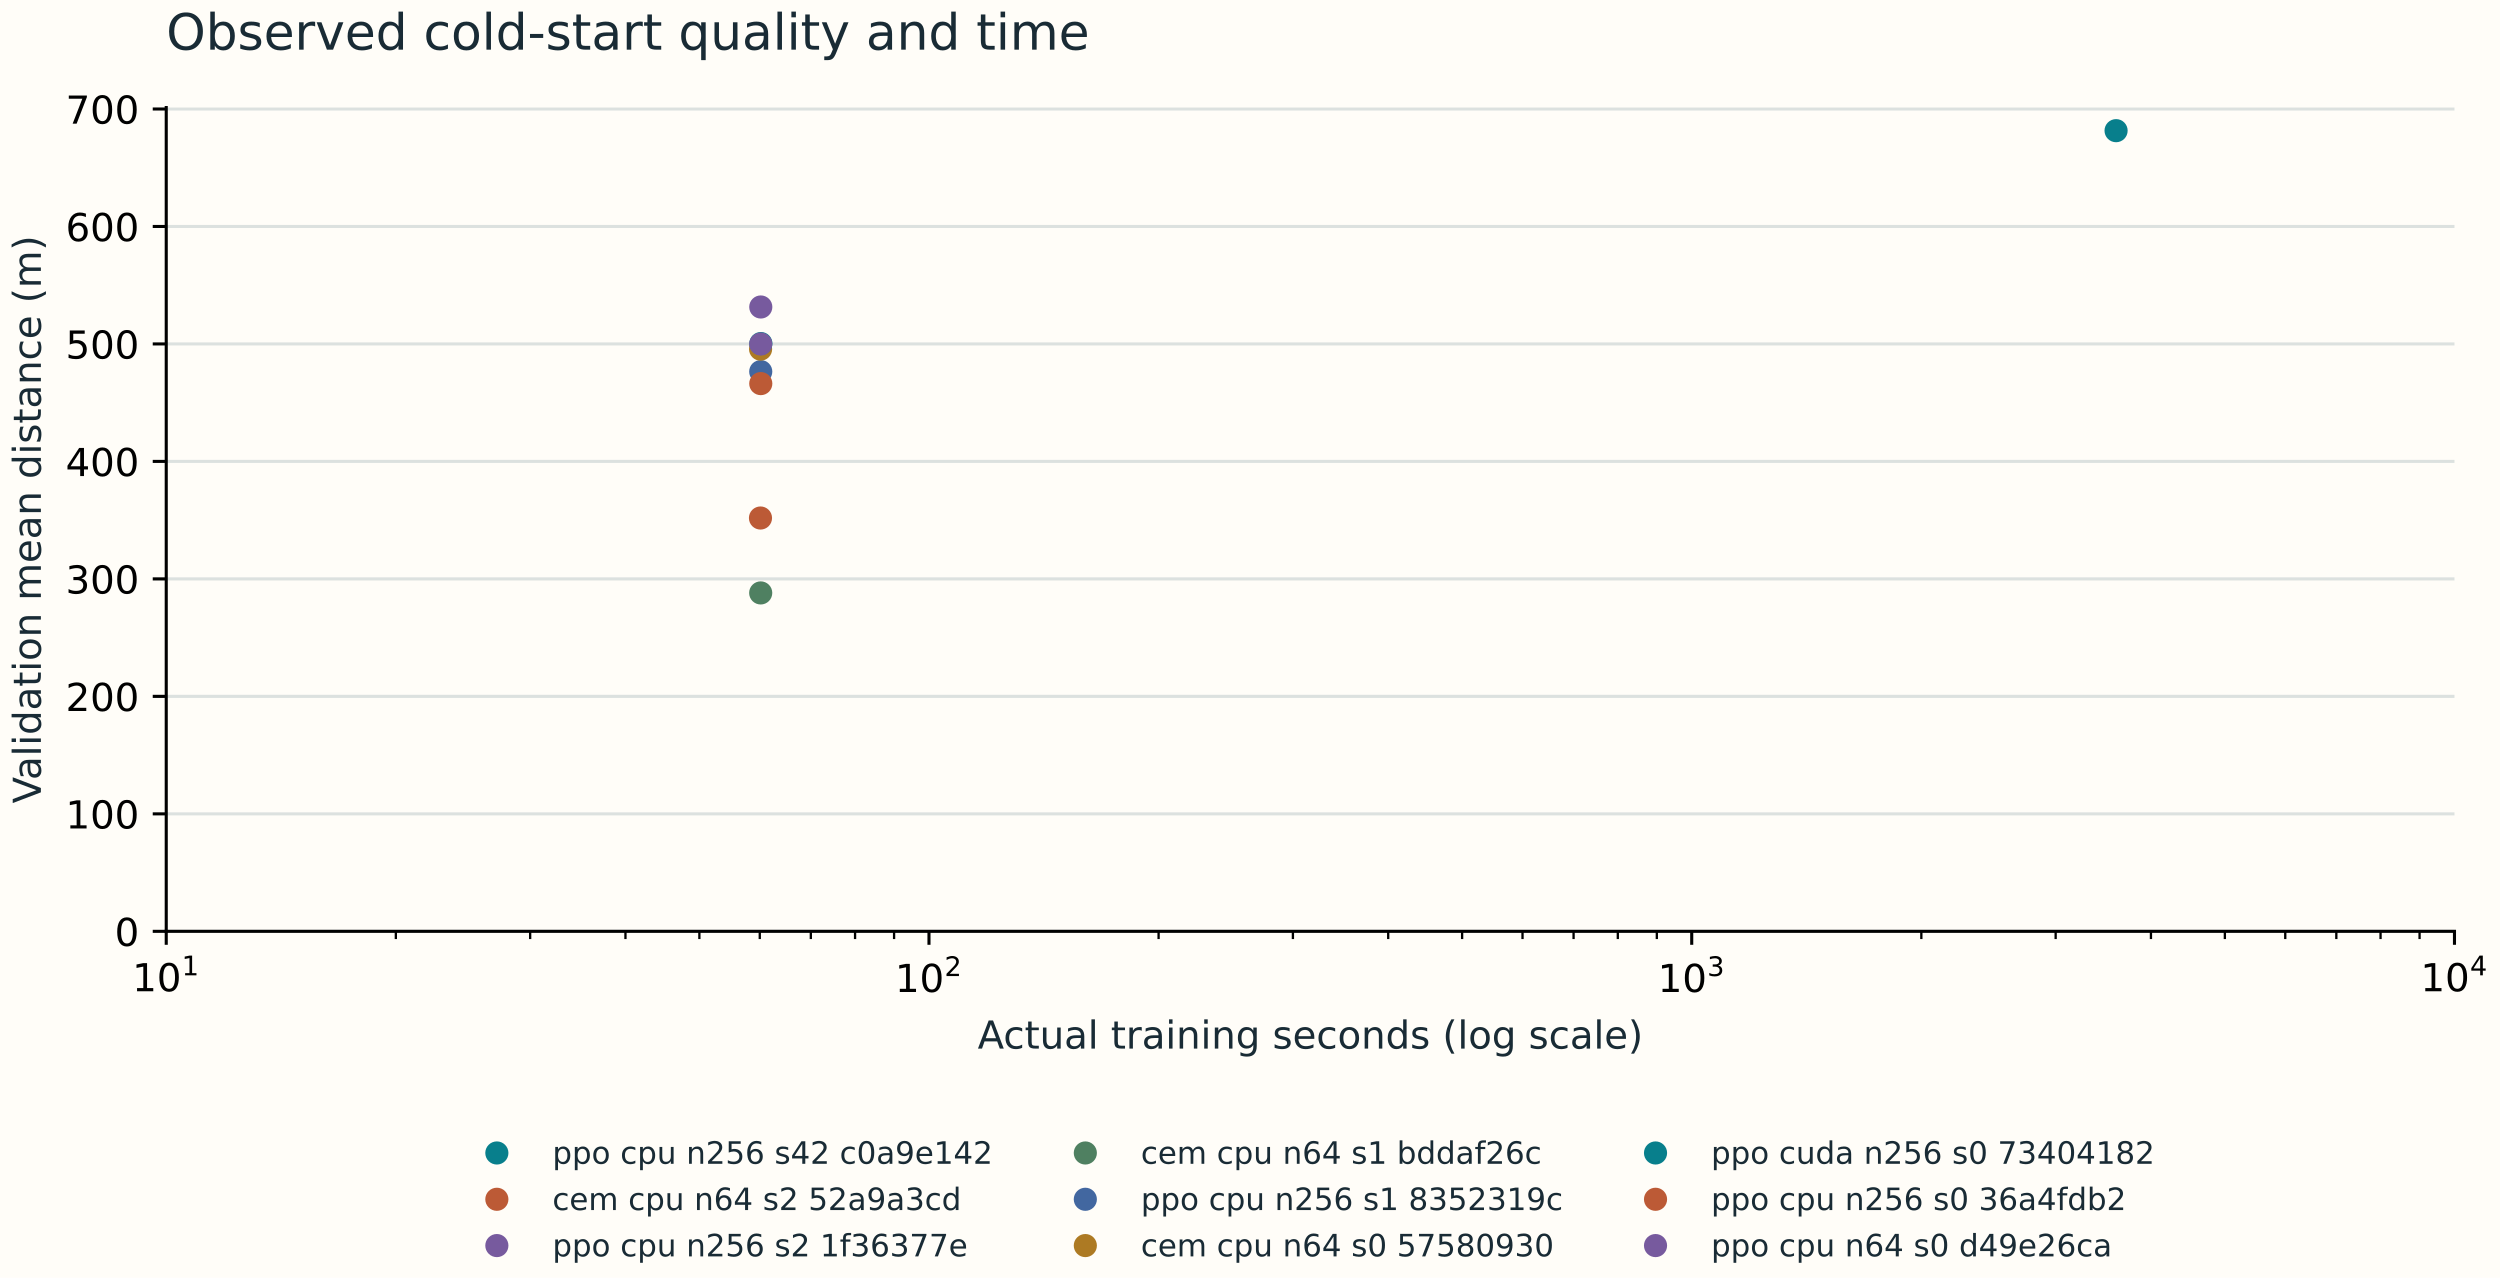
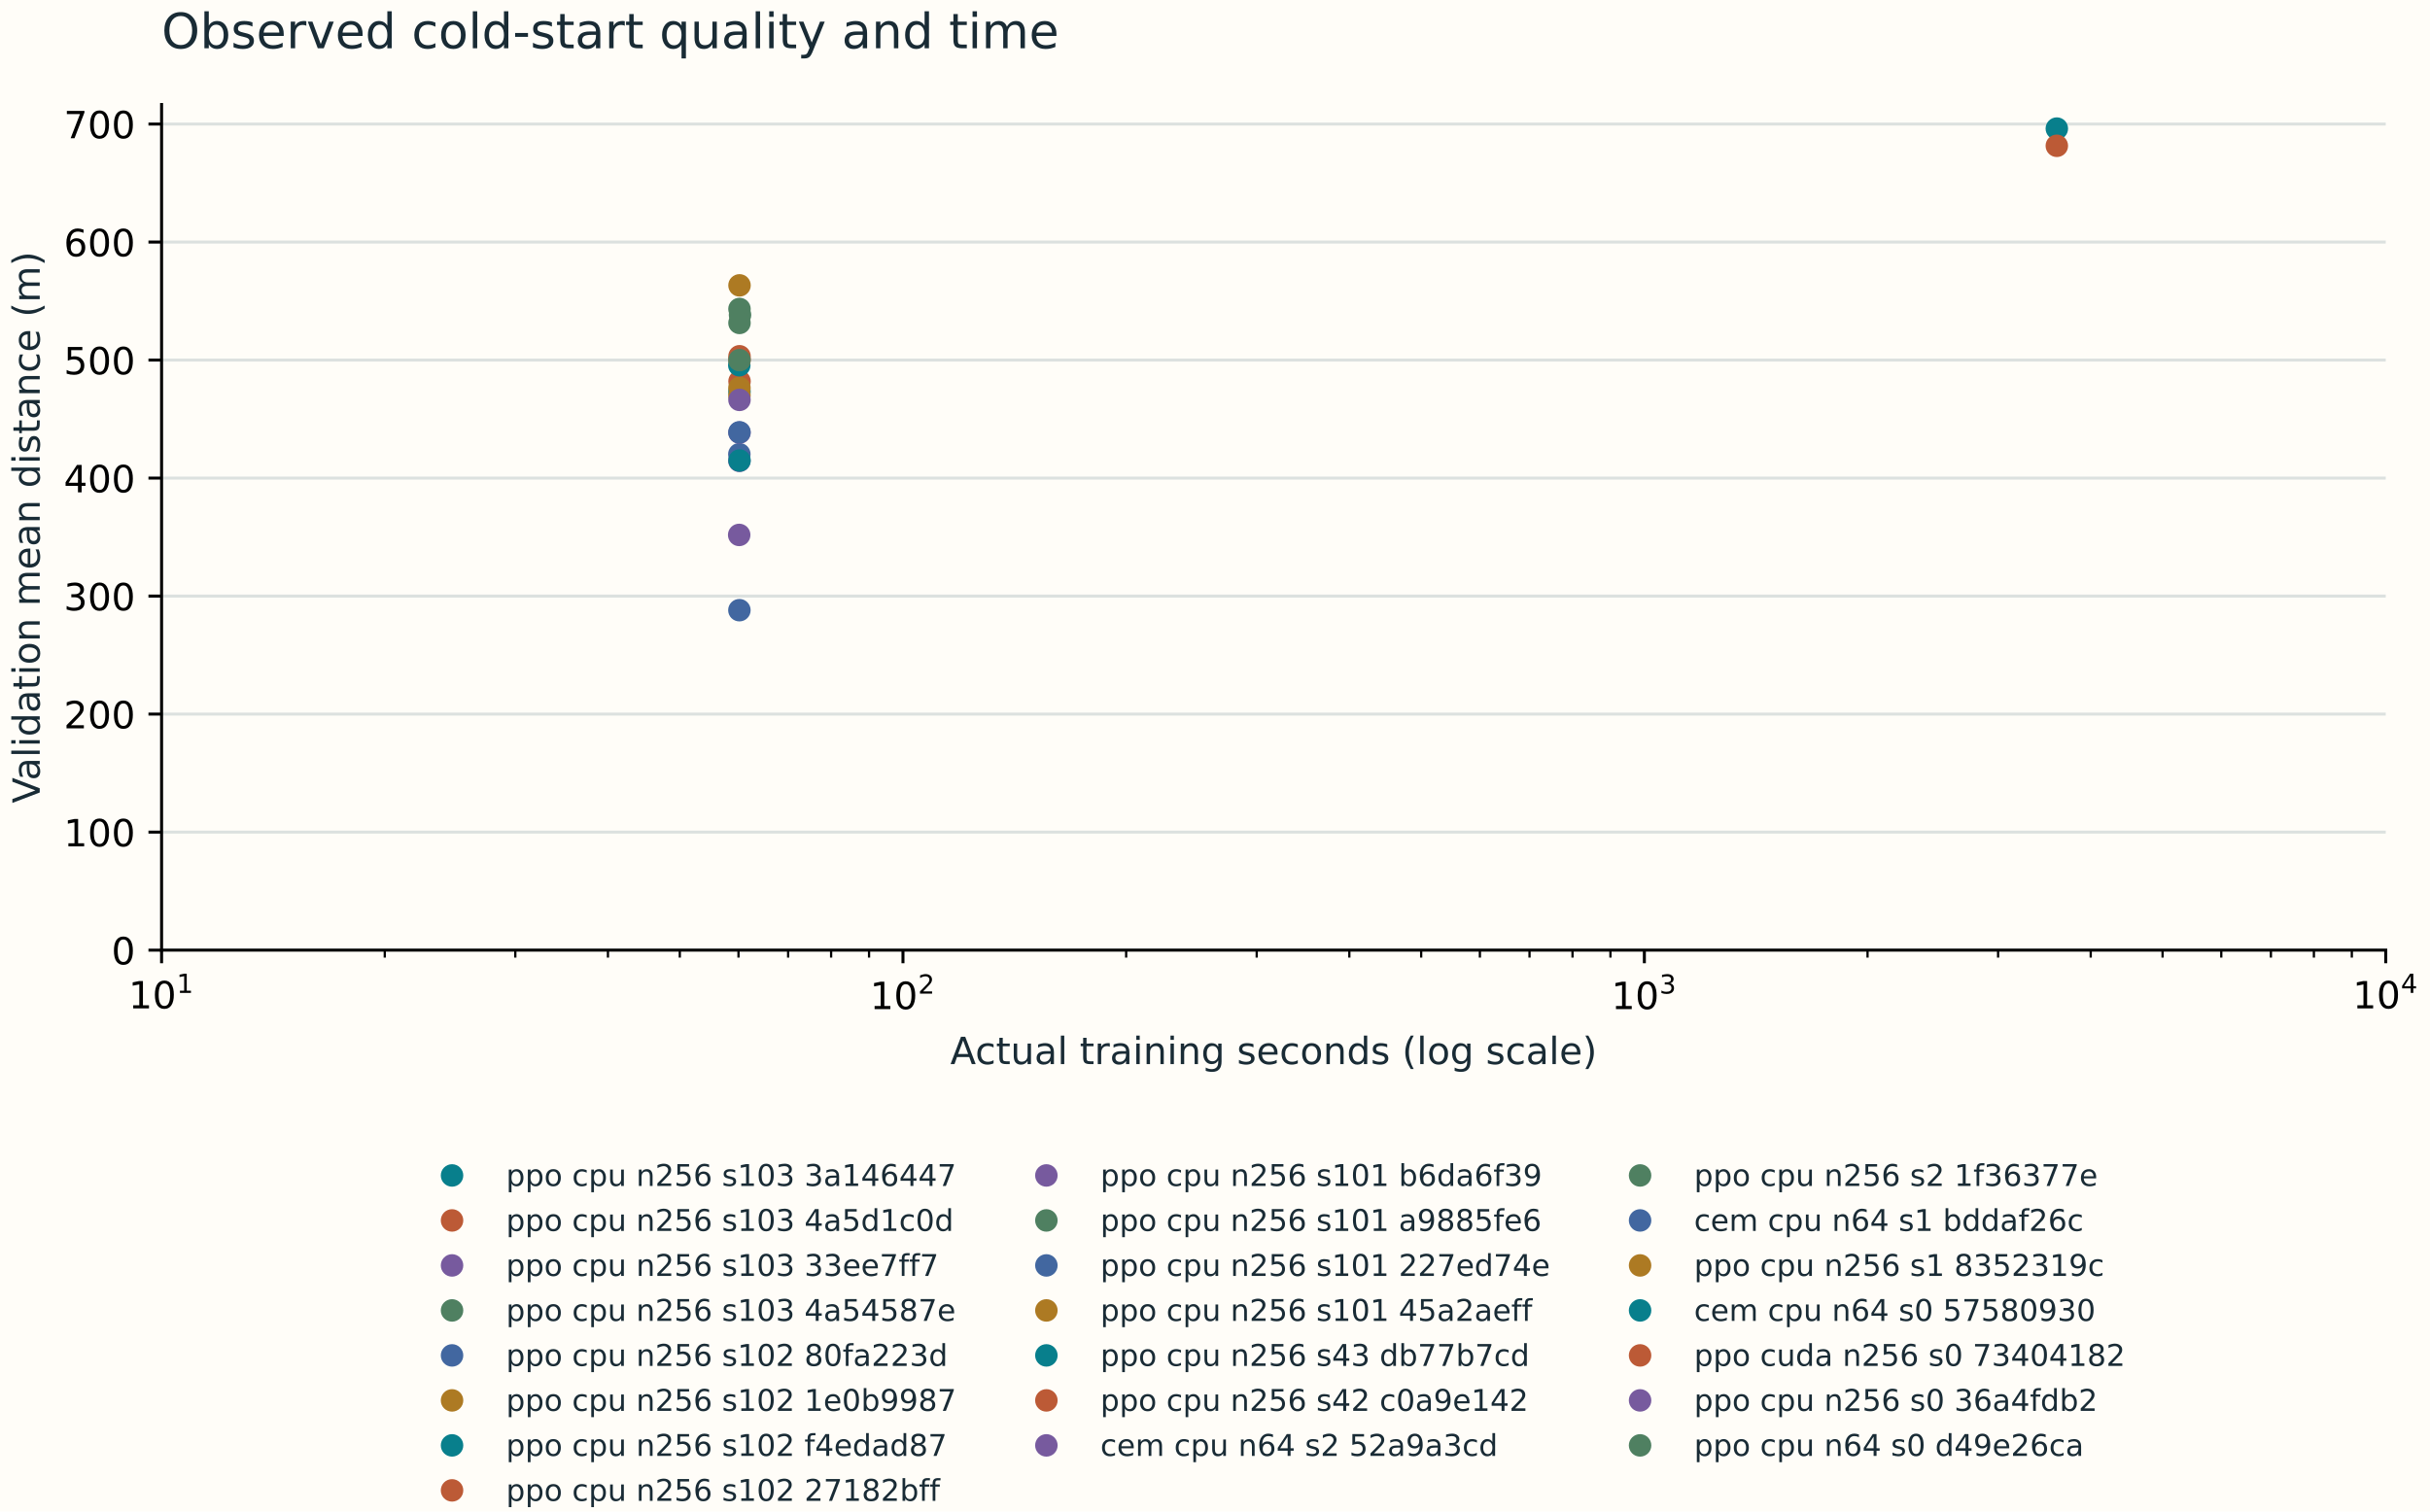
- <svg xmlns="http://www.w3.org/2000/svg" xmlns:xlink="http://www.w3.org/1999/xlink" width="648pt" height="331.2pt" viewBox="0 0 648 331.2" version="1.1">
+ <svg xmlns="http://www.w3.org/2000/svg" xmlns:xlink="http://www.w3.org/1999/xlink" width="648pt" height="403.2pt" viewBox="0 0 648 403.2" version="1.1">
  <defs>
    <style type="text/css">*{stroke-linejoin: round; stroke-linecap: butt}</style>
  </defs>
  <g id="figure_1">
    <g id="patch_1">
-       <path d="M 0 331.2 L 648 331.2 L 648 0 L 0 0 z " style="fill: #fffdf8" />
+       <path d="M 0 403.2 L 648 403.2 L 648 0 L 0 0 z " style="fill: #fffdf8" />
    </g>
    <g id="axes_1">
      <g id="patch_2">
-         <path d="M 43.089 241.399 L 636.2 241.399 L 636.2 27.878 L 43.089 27.878 z " style="fill: #fffdf8" />
+         <path d="M 43.089 253.44 L 636.2 253.44 L 636.2 27.878 L 43.089 27.878 z " style="fill: #fffdf8" />
      </g>
      <g id="matplotlib.axis_1">
        <g id="xtick_1">
          <g id="line2d_1">
            <defs>
-               <path id="m3f8d341e93" d="M 0 0 L 0 3.5 " style="stroke: #000000; stroke-width: 0.8" />
+               <path id="ma2eef8dec7" d="M 0 0 L 0 3.5 " style="stroke: #000000; stroke-width: 0.8" />
            </defs>
            <g>
-               <use xlink:href="#m3f8d341e93" x="43.089" y="241.399" style="stroke: #000000; stroke-width: 0.8" />
+               <use xlink:href="#ma2eef8dec7" x="43.089" y="253.44" style="stroke: #000000; stroke-width: 0.8" />
            </g>
          </g>
          <g id="text_1">
-             <g transform="translate(34.28852 257.6987)">
+             <g transform="translate(34.28852 269.7396)">
              <text>
                <tspan x="0" y="-0.762" style="font-size: 10px; font-family: 'DejaVu Sans'">1</tspan>
                <tspan x="6.362" y="-0.762" style="font-size: 10px; font-family: 'DejaVu Sans'">0</tspan>
                <tspan x="12.82" y="-4.892" style="font-size: 7px; font-family: 'DejaVu Sans'">1</tspan>
              </text>
            </g>
          </g>
        </g>
        <g id="xtick_2">
          <g id="line2d_2">
            <g>
-               <use xlink:href="#m3f8d341e93" x="240.792" y="241.399" style="stroke: #000000; stroke-width: 0.8" />
+               <use xlink:href="#ma2eef8dec7" x="240.792" y="253.44" style="stroke: #000000; stroke-width: 0.8" />
            </g>
          </g>
          <g id="text_2">
-             <g transform="translate(231.9923 257.7987)">
+             <g transform="translate(231.9923 269.8396)">
              <text>
                <tspan x="0" y="-0.675" style="font-size: 10px; font-family: 'DejaVu Sans'">1</tspan>
                <tspan x="6.362" y="-0.675" style="font-size: 10px; font-family: 'DejaVu Sans'">0</tspan>
                <tspan x="12.82" y="-4.805" style="font-size: 7px; font-family: 'DejaVu Sans'">2</tspan>
              </text>
            </g>
          </g>
        </g>
        <g id="xtick_3">
          <g id="line2d_3">
            <g>
-               <use xlink:href="#m3f8d341e93" x="438.496" y="241.399" style="stroke: #000000; stroke-width: 0.8" />
+               <use xlink:href="#ma2eef8dec7" x="438.496" y="253.44" style="stroke: #000000; stroke-width: 0.8" />
            </g>
          </g>
          <g id="text_3">
-             <g transform="translate(429.696 257.7987)">
+             <g transform="translate(429.696 269.8396)">
              <text>
                <tspan x="0" y="-0.675" style="font-size: 10px; font-family: 'DejaVu Sans'">1</tspan>
                <tspan x="6.362" y="-0.675" style="font-size: 10px; font-family: 'DejaVu Sans'">0</tspan>
                <tspan x="12.82" y="-4.805" style="font-size: 7px; font-family: 'DejaVu Sans'">3</tspan>
              </text>
            </g>
          </g>
        </g>
        <g id="xtick_4">
          <g id="line2d_4">
            <g>
-               <use xlink:href="#m3f8d341e93" x="636.2" y="241.399" style="stroke: #000000; stroke-width: 0.8" />
+               <use xlink:href="#ma2eef8dec7" x="636.2" y="253.44" style="stroke: #000000; stroke-width: 0.8" />
            </g>
          </g>
          <g id="text_4">
-             <g transform="translate(627.3998 257.6987)">
+             <g transform="translate(627.3998 269.7396)">
              <text>
                <tspan x="0" y="-0.762" style="font-size: 10px; font-family: 'DejaVu Sans'">1</tspan>
                <tspan x="6.362" y="-0.762" style="font-size: 10px; font-family: 'DejaVu Sans'">0</tspan>
                <tspan x="12.82" y="-4.892" style="font-size: 7px; font-family: 'DejaVu Sans'">4</tspan>
              </text>
            </g>
          </g>
        </g>
        <g id="xtick_5">
          <g id="line2d_5">
            <defs>
-               <path id="mff64edafb9" d="M 0 0 L 0 2 " style="stroke: #000000; stroke-width: 0.6" />
+               <path id="m3b42b5b20c" d="M 0 0 L 0 2 " style="stroke: #000000; stroke-width: 0.6" />
            </defs>
            <g>
-               <use xlink:href="#mff64edafb9" x="102.603" y="241.399" style="stroke: #000000; stroke-width: 0.6" />
+               <use xlink:href="#m3b42b5b20c" x="102.603" y="253.44" style="stroke: #000000; stroke-width: 0.6" />
            </g>
          </g>
        </g>
        <g id="xtick_6">
          <g id="line2d_6">
            <g>
-               <use xlink:href="#mff64edafb9" x="137.417" y="241.399" style="stroke: #000000; stroke-width: 0.6" />
+               <use xlink:href="#m3b42b5b20c" x="137.417" y="253.44" style="stroke: #000000; stroke-width: 0.6" />
            </g>
          </g>
        </g>
        <g id="xtick_7">
          <g id="line2d_7">
            <g>
-               <use xlink:href="#mff64edafb9" x="162.118" y="241.399" style="stroke: #000000; stroke-width: 0.6" />
+               <use xlink:href="#m3b42b5b20c" x="162.118" y="253.44" style="stroke: #000000; stroke-width: 0.6" />
            </g>
          </g>
        </g>
        <g id="xtick_8">
          <g id="line2d_8">
            <g>
-               <use xlink:href="#mff64edafb9" x="181.278" y="241.399" style="stroke: #000000; stroke-width: 0.6" />
+               <use xlink:href="#m3b42b5b20c" x="181.278" y="253.44" style="stroke: #000000; stroke-width: 0.6" />
            </g>
          </g>
        </g>
        <g id="xtick_9">
          <g id="line2d_9">
            <g>
-               <use xlink:href="#mff64edafb9" x="196.932" y="241.399" style="stroke: #000000; stroke-width: 0.6" />
+               <use xlink:href="#m3b42b5b20c" x="196.932" y="253.44" style="stroke: #000000; stroke-width: 0.6" />
            </g>
          </g>
        </g>
        <g id="xtick_10">
          <g id="line2d_10">
            <g>
-               <use xlink:href="#mff64edafb9" x="210.168" y="241.399" style="stroke: #000000; stroke-width: 0.6" />
+               <use xlink:href="#m3b42b5b20c" x="210.168" y="253.44" style="stroke: #000000; stroke-width: 0.6" />
            </g>
          </g>
        </g>
        <g id="xtick_11">
          <g id="line2d_11">
            <g>
-               <use xlink:href="#mff64edafb9" x="221.633" y="241.399" style="stroke: #000000; stroke-width: 0.6" />
+               <use xlink:href="#m3b42b5b20c" x="221.633" y="253.44" style="stroke: #000000; stroke-width: 0.6" />
            </g>
          </g>
        </g>
        <g id="xtick_12">
          <g id="line2d_12">
            <g>
-               <use xlink:href="#mff64edafb9" x="231.746" y="241.399" style="stroke: #000000; stroke-width: 0.6" />
+               <use xlink:href="#m3b42b5b20c" x="231.746" y="253.44" style="stroke: #000000; stroke-width: 0.6" />
            </g>
          </g>
        </g>
        <g id="xtick_13">
          <g id="line2d_13">
            <g>
-               <use xlink:href="#mff64edafb9" x="300.307" y="241.399" style="stroke: #000000; stroke-width: 0.6" />
+               <use xlink:href="#m3b42b5b20c" x="300.307" y="253.44" style="stroke: #000000; stroke-width: 0.6" />
            </g>
          </g>
        </g>
        <g id="xtick_14">
          <g id="line2d_14">
            <g>
-               <use xlink:href="#mff64edafb9" x="335.121" y="241.399" style="stroke: #000000; stroke-width: 0.6" />
+               <use xlink:href="#m3b42b5b20c" x="335.121" y="253.44" style="stroke: #000000; stroke-width: 0.6" />
            </g>
          </g>
        </g>
        <g id="xtick_15">
          <g id="line2d_15">
            <g>
-               <use xlink:href="#mff64edafb9" x="359.822" y="241.399" style="stroke: #000000; stroke-width: 0.6" />
+               <use xlink:href="#m3b42b5b20c" x="359.822" y="253.44" style="stroke: #000000; stroke-width: 0.6" />
            </g>
          </g>
        </g>
        <g id="xtick_16">
          <g id="line2d_16">
            <g>
-               <use xlink:href="#mff64edafb9" x="378.981" y="241.399" style="stroke: #000000; stroke-width: 0.6" />
+               <use xlink:href="#m3b42b5b20c" x="378.981" y="253.44" style="stroke: #000000; stroke-width: 0.6" />
            </g>
          </g>
        </g>
        <g id="xtick_17">
          <g id="line2d_17">
            <g>
-               <use xlink:href="#mff64edafb9" x="394.636" y="241.399" style="stroke: #000000; stroke-width: 0.6" />
+               <use xlink:href="#m3b42b5b20c" x="394.636" y="253.44" style="stroke: #000000; stroke-width: 0.6" />
            </g>
          </g>
        </g>
        <g id="xtick_18">
          <g id="line2d_18">
            <g>
-               <use xlink:href="#mff64edafb9" x="407.871" y="241.399" style="stroke: #000000; stroke-width: 0.6" />
+               <use xlink:href="#m3b42b5b20c" x="407.871" y="253.44" style="stroke: #000000; stroke-width: 0.6" />
            </g>
          </g>
        </g>
        <g id="xtick_19">
          <g id="line2d_19">
            <g>
-               <use xlink:href="#mff64edafb9" x="419.337" y="241.399" style="stroke: #000000; stroke-width: 0.6" />
+               <use xlink:href="#m3b42b5b20c" x="419.337" y="253.44" style="stroke: #000000; stroke-width: 0.6" />
            </g>
          </g>
        </g>
        <g id="xtick_20">
          <g id="line2d_20">
            <g>
-               <use xlink:href="#mff64edafb9" x="429.45" y="241.399" style="stroke: #000000; stroke-width: 0.6" />
+               <use xlink:href="#m3b42b5b20c" x="429.45" y="253.44" style="stroke: #000000; stroke-width: 0.6" />
            </g>
          </g>
        </g>
        <g id="xtick_21">
          <g id="line2d_21">
            <g>
-               <use xlink:href="#mff64edafb9" x="498.011" y="241.399" style="stroke: #000000; stroke-width: 0.6" />
+               <use xlink:href="#m3b42b5b20c" x="498.011" y="253.44" style="stroke: #000000; stroke-width: 0.6" />
            </g>
          </g>
        </g>
        <g id="xtick_22">
          <g id="line2d_22">
            <g>
-               <use xlink:href="#mff64edafb9" x="532.825" y="241.399" style="stroke: #000000; stroke-width: 0.6" />
+               <use xlink:href="#m3b42b5b20c" x="532.825" y="253.44" style="stroke: #000000; stroke-width: 0.6" />
            </g>
          </g>
        </g>
        <g id="xtick_23">
          <g id="line2d_23">
            <g>
-               <use xlink:href="#mff64edafb9" x="557.526" y="241.399" style="stroke: #000000; stroke-width: 0.6" />
+               <use xlink:href="#m3b42b5b20c" x="557.526" y="253.44" style="stroke: #000000; stroke-width: 0.6" />
            </g>
          </g>
        </g>
        <g id="xtick_24">
          <g id="line2d_24">
            <g>
-               <use xlink:href="#mff64edafb9" x="576.685" y="241.399" style="stroke: #000000; stroke-width: 0.6" />
+               <use xlink:href="#m3b42b5b20c" x="576.685" y="253.44" style="stroke: #000000; stroke-width: 0.6" />
            </g>
          </g>
        </g>
        <g id="xtick_25">
          <g id="line2d_25">
            <g>
-               <use xlink:href="#mff64edafb9" x="592.339" y="241.399" style="stroke: #000000; stroke-width: 0.6" />
+               <use xlink:href="#m3b42b5b20c" x="592.339" y="253.44" style="stroke: #000000; stroke-width: 0.6" />
            </g>
          </g>
        </g>
        <g id="xtick_26">
          <g id="line2d_26">
            <g>
-               <use xlink:href="#mff64edafb9" x="605.575" y="241.399" style="stroke: #000000; stroke-width: 0.6" />
+               <use xlink:href="#m3b42b5b20c" x="605.575" y="253.44" style="stroke: #000000; stroke-width: 0.6" />
            </g>
          </g>
        </g>
        <g id="xtick_27">
          <g id="line2d_27">
            <g>
-               <use xlink:href="#mff64edafb9" x="617.04" y="241.399" style="stroke: #000000; stroke-width: 0.6" />
+               <use xlink:href="#m3b42b5b20c" x="617.04" y="253.44" style="stroke: #000000; stroke-width: 0.6" />
            </g>
          </g>
        </g>
        <g id="xtick_28">
          <g id="line2d_28">
            <g>
-               <use xlink:href="#mff64edafb9" x="627.153" y="241.399" style="stroke: #000000; stroke-width: 0.6" />
+               <use xlink:href="#m3b42b5b20c" x="627.153" y="253.44" style="stroke: #000000; stroke-width: 0.6" />
            </g>
          </g>
        </g>
        <g id="text_5">
-           <text style="font-size: 10px; font-family: 'DejaVu Sans'; text-anchor: middle; fill: #192b35" x="339.644" y="271.799" transform="rotate(-0 339.6441 271.7995)">Actual training seconds (log scale)</text>
+           <text style="font-size: 10px; font-family: 'DejaVu Sans'; text-anchor: middle; fill: #192b35" x="339.644" y="283.84" transform="rotate(-0 339.6441 283.8404)">Actual training seconds (log scale)</text>
        </g>
      </g>
      <g id="matplotlib.axis_2">
        <g id="ytick_1">
          <g id="line2d_29">
-             <path d="M 43.089 241.399 L 636.2 241.399 " clip-path="url(#pc87e15e1d2)" style="fill: none; stroke: #dce1df; stroke-width: 0.8; stroke-linecap: square" />
+             <path d="M 43.089 253.44 L 636.2 253.44 " clip-path="url(#p4b08b11628)" style="fill: none; stroke: #dce1df; stroke-width: 0.8; stroke-linecap: square" />
          </g>
          <g id="line2d_30">
            <defs>
-               <path id="m9abfa3e728" d="M 0 0 L -3.5 0 " style="stroke: #000000; stroke-width: 0.8" />
+               <path id="m4fe5a703a8" d="M 0 0 L -3.5 0 " style="stroke: #000000; stroke-width: 0.8" />
            </defs>
            <g>
-               <use xlink:href="#m9abfa3e728" x="43.089" y="241.399" style="stroke: #000000; stroke-width: 0.8" />
+               <use xlink:href="#m4fe5a703a8" x="43.089" y="253.44" style="stroke: #000000; stroke-width: 0.8" />
            </g>
          </g>
          <g id="text_6">
-             <text style="font-size: 10px; font-family: 'DejaVu Sans'; text-anchor: end" x="36.089" y="245.198" transform="rotate(-0 36.08852 245.1975)">0</text>
+             <text style="font-size: 10px; font-family: 'DejaVu Sans'; text-anchor: end" x="36.089" y="257.238" transform="rotate(-0 36.08852 257.2384)">0</text>
          </g>
        </g>
        <g id="ytick_2">
          <g id="line2d_31">
-             <path d="M 43.089 210.949 L 636.2 210.949 " clip-path="url(#pc87e15e1d2)" style="fill: none; stroke: #dce1df; stroke-width: 0.8; stroke-linecap: square" />
+             <path d="M 43.089 221.96 L 636.2 221.96 " clip-path="url(#p4b08b11628)" style="fill: none; stroke: #dce1df; stroke-width: 0.8; stroke-linecap: square" />
          </g>
          <g id="line2d_32">
            <g>
-               <use xlink:href="#m9abfa3e728" x="43.089" y="210.949" style="stroke: #000000; stroke-width: 0.8" />
+               <use xlink:href="#m4fe5a703a8" x="43.089" y="221.96" style="stroke: #000000; stroke-width: 0.8" />
            </g>
          </g>
          <g id="text_7">
-             <text style="font-size: 10px; font-family: 'DejaVu Sans'; text-anchor: end" x="36.089" y="214.748" transform="rotate(-0 36.08852 214.748)">100</text>
+             <text style="font-size: 10px; font-family: 'DejaVu Sans'; text-anchor: end" x="36.089" y="225.759" transform="rotate(-0 36.08852 225.7593)">100</text>
          </g>
        </g>
        <g id="ytick_3">
          <g id="line2d_33">
-             <path d="M 43.089 180.5 L 636.2 180.5 " clip-path="url(#pc87e15e1d2)" style="fill: none; stroke: #dce1df; stroke-width: 0.8; stroke-linecap: square" />
+             <path d="M 43.089 190.481 L 636.2 190.481 " clip-path="url(#p4b08b11628)" style="fill: none; stroke: #dce1df; stroke-width: 0.8; stroke-linecap: square" />
          </g>
          <g id="line2d_34">
            <g>
-               <use xlink:href="#m9abfa3e728" x="43.089" y="180.5" style="stroke: #000000; stroke-width: 0.8" />
+               <use xlink:href="#m4fe5a703a8" x="43.089" y="190.481" style="stroke: #000000; stroke-width: 0.8" />
            </g>
          </g>
          <g id="text_8">
-             <text style="font-size: 10px; font-family: 'DejaVu Sans'; text-anchor: end" x="36.089" y="184.298" transform="rotate(-0 36.08852 184.2984)">200</text>
+             <text style="font-size: 10px; font-family: 'DejaVu Sans'; text-anchor: end" x="36.089" y="194.28" transform="rotate(-0 36.08852 194.2802)">200</text>
          </g>
        </g>
        <g id="ytick_4">
          <g id="line2d_35">
-             <path d="M 43.089 150.05 L 636.2 150.05 " clip-path="url(#pc87e15e1d2)" style="fill: none; stroke: #dce1df; stroke-width: 0.8; stroke-linecap: square" />
+             <path d="M 43.089 159.002 L 636.2 159.002 " clip-path="url(#p4b08b11628)" style="fill: none; stroke: #dce1df; stroke-width: 0.8; stroke-linecap: square" />
          </g>
          <g id="line2d_36">
            <g>
-               <use xlink:href="#m9abfa3e728" x="43.089" y="150.05" style="stroke: #000000; stroke-width: 0.8" />
+               <use xlink:href="#m4fe5a703a8" x="43.089" y="159.002" style="stroke: #000000; stroke-width: 0.8" />
            </g>
          </g>
          <g id="text_9">
-             <text style="font-size: 10px; font-family: 'DejaVu Sans'; text-anchor: end" x="36.089" y="153.849" transform="rotate(-0 36.08852 153.8488)">300</text>
+             <text style="font-size: 10px; font-family: 'DejaVu Sans'; text-anchor: end" x="36.089" y="162.801" transform="rotate(-0 36.08852 162.8012)">300</text>
          </g>
        </g>
        <g id="ytick_5">
          <g id="line2d_37">
-             <path d="M 43.089 119.6 L 636.2 119.6 " clip-path="url(#pc87e15e1d2)" style="fill: none; stroke: #dce1df; stroke-width: 0.8; stroke-linecap: square" />
+             <path d="M 43.089 127.523 L 636.2 127.523 " clip-path="url(#p4b08b11628)" style="fill: none; stroke: #dce1df; stroke-width: 0.8; stroke-linecap: square" />
          </g>
          <g id="line2d_38">
            <g>
-               <use xlink:href="#m9abfa3e728" x="43.089" y="119.6" style="stroke: #000000; stroke-width: 0.8" />
+               <use xlink:href="#m4fe5a703a8" x="43.089" y="127.523" style="stroke: #000000; stroke-width: 0.8" />
            </g>
          </g>
          <g id="text_10">
-             <text style="font-size: 10px; font-family: 'DejaVu Sans'; text-anchor: end" x="36.089" y="123.399" transform="rotate(-0 36.08852 123.3993)">400</text>
+             <text style="font-size: 10px; font-family: 'DejaVu Sans'; text-anchor: end" x="36.089" y="131.322" transform="rotate(-0 36.08852 131.3221)">400</text>
          </g>
        </g>
        <g id="ytick_6">
          <g id="line2d_39">
-             <path d="M 43.089 89.151 L 636.2 89.151 " clip-path="url(#pc87e15e1d2)" style="fill: none; stroke: #dce1df; stroke-width: 0.8; stroke-linecap: square" />
+             <path d="M 43.089 96.044 L 636.2 96.044 " clip-path="url(#p4b08b11628)" style="fill: none; stroke: #dce1df; stroke-width: 0.8; stroke-linecap: square" />
          </g>
          <g id="line2d_40">
            <g>
-               <use xlink:href="#m9abfa3e728" x="43.089" y="89.151" style="stroke: #000000; stroke-width: 0.8" />
+               <use xlink:href="#m4fe5a703a8" x="43.089" y="96.044" style="stroke: #000000; stroke-width: 0.8" />
            </g>
          </g>
          <g id="text_11">
-             <text style="font-size: 10px; font-family: 'DejaVu Sans'; text-anchor: end" x="36.089" y="92.95" transform="rotate(-0 36.08852 92.94969)">500</text>
+             <text style="font-size: 10px; font-family: 'DejaVu Sans'; text-anchor: end" x="36.089" y="99.843" transform="rotate(-0 36.08852 99.84301)">500</text>
          </g>
        </g>
        <g id="ytick_7">
          <g id="line2d_41">
-             <path d="M 43.089 58.701 L 636.2 58.701 " clip-path="url(#pc87e15e1d2)" style="fill: none; stroke: #dce1df; stroke-width: 0.8; stroke-linecap: square" />
+             <path d="M 43.089 64.565 L 636.2 64.565 " clip-path="url(#p4b08b11628)" style="fill: none; stroke: #dce1df; stroke-width: 0.8; stroke-linecap: square" />
          </g>
          <g id="line2d_42">
            <g>
-               <use xlink:href="#m9abfa3e728" x="43.089" y="58.701" style="stroke: #000000; stroke-width: 0.8" />
+               <use xlink:href="#m4fe5a703a8" x="43.089" y="64.565" style="stroke: #000000; stroke-width: 0.8" />
            </g>
          </g>
          <g id="text_12">
-             <text style="font-size: 10px; font-family: 'DejaVu Sans'; text-anchor: end" x="36.089" y="62.5" transform="rotate(-0 36.08852 62.50012)">600</text>
+             <text style="font-size: 10px; font-family: 'DejaVu Sans'; text-anchor: end" x="36.089" y="68.364" transform="rotate(-0 36.08852 68.36393)">600</text>
          </g>
        </g>
        <g id="ytick_8">
          <g id="line2d_43">
-             <path d="M 43.089 28.252 L 636.2 28.252 " clip-path="url(#pc87e15e1d2)" style="fill: none; stroke: #dce1df; stroke-width: 0.8; stroke-linecap: square" />
+             <path d="M 43.089 33.086 L 636.2 33.086 " clip-path="url(#p4b08b11628)" style="fill: none; stroke: #dce1df; stroke-width: 0.8; stroke-linecap: square" />
          </g>
          <g id="line2d_44">
            <g>
-               <use xlink:href="#m9abfa3e728" x="43.089" y="28.252" style="stroke: #000000; stroke-width: 0.8" />
+               <use xlink:href="#m4fe5a703a8" x="43.089" y="33.086" style="stroke: #000000; stroke-width: 0.8" />
            </g>
          </g>
          <g id="text_13">
-             <text style="font-size: 10px; font-family: 'DejaVu Sans'; text-anchor: end" x="36.089" y="32.051" transform="rotate(-0 36.08852 32.05055)">700</text>
+             <text style="font-size: 10px; font-family: 'DejaVu Sans'; text-anchor: end" x="36.089" y="36.885" transform="rotate(-0 36.08852 36.88486)">700</text>
          </g>
        </g>
        <g id="text_14">
-           <text style="font-size: 10px; font-family: 'DejaVu Sans'; text-anchor: middle; fill: #192b35" x="10.599" y="134.638" transform="rotate(-90 10.59868 134.6385)">Validation mean distance (m)</text>
+           <text style="font-size: 10px; font-family: 'DejaVu Sans'; text-anchor: middle; fill: #192b35" x="10.599" y="140.659" transform="rotate(-90 10.59868 140.6589)">Validation mean distance (m)</text>
        </g>
      </g>
      <g id="line2d_45">
        <defs>
-           <path id="m3b768719a8" d="M 0 2.5 C 0.663 2.5 1.299 2.237 1.768 1.768 C 2.237 1.299 2.5 0.663 2.5 0 C 2.5 -0.663 2.237 -1.299 1.768 -1.768 C 1.299 -2.237 0.663 -2.5 0 -2.5 C -0.663 -2.5 -1.299 -2.237 -1.768 -1.768 C -2.237 -1.299 -2.5 -0.663 -2.5 0 C -2.5 0.663 -2.237 1.299 -1.768 1.768 C -1.299 2.237 -0.663 2.5 0 2.5 z " style="stroke: #087f8c" />
+           <path id="m9a7d8d4c90" d="M 0 2.5 C 0.663 2.5 1.299 2.237 1.768 1.768 C 2.237 1.299 2.5 0.663 2.5 0 C 2.5 -0.663 2.237 -1.299 1.768 -1.768 C 1.299 -2.237 0.663 -2.5 0 -2.5 C -0.663 -2.5 -1.299 -2.237 -1.768 -1.768 C -2.237 -1.299 -2.5 -0.663 -2.5 0 C -2.5 0.663 -2.237 1.299 -1.768 1.768 C -1.299 2.237 -0.663 2.5 0 2.5 z " style="stroke: #087f8c" />
        </defs>
-         <g clip-path="url(#pc87e15e1d2)">
-           <use xlink:href="#m3b768719a8" x="548.487" y="33.869" style="fill: #087f8c; stroke: #087f8c" />
+         <g clip-path="url(#p4b08b11628)">
+           <use xlink:href="#m9a7d8d4c90" x="197.197" y="104.472" style="fill: #087f8c; stroke: #087f8c" />
        </g>
      </g>
      <g id="line2d_46">
        <defs>
-           <path id="m58fcf98dfe" d="M 0 2.5 C 0.663 2.5 1.299 2.237 1.768 1.768 C 2.237 1.299 2.5 0.663 2.5 0 C 2.5 -0.663 2.237 -1.299 1.768 -1.768 C 1.299 -2.237 0.663 -2.5 0 -2.5 C -0.663 -2.5 -1.299 -2.237 -1.768 -1.768 C -2.237 -1.299 -2.5 -0.663 -2.5 0 C -2.5 0.663 -2.237 1.299 -1.768 1.768 C -1.299 2.237 -0.663 2.5 0 2.5 z " style="stroke: #bc5a36" />
+           <path id="m30da0bd220" d="M 0 2.5 C 0.663 2.5 1.299 2.237 1.768 1.768 C 2.237 1.299 2.5 0.663 2.5 0 C 2.5 -0.663 2.237 -1.299 1.768 -1.768 C 1.299 -2.237 0.663 -2.5 0 -2.5 C -0.663 -2.5 -1.299 -2.237 -1.768 -1.768 C -2.237 -1.299 -2.5 -0.663 -2.5 0 C -2.5 0.663 -2.237 1.299 -1.768 1.768 C -1.299 2.237 -0.663 2.5 0 2.5 z " style="stroke: #bc5a36" />
        </defs>
-         <g clip-path="url(#pc87e15e1d2)">
-           <use xlink:href="#m58fcf98dfe" x="197.116" y="134.27" style="fill: #bc5a36; stroke: #bc5a36" />
+         <g clip-path="url(#p4b08b11628)">
+           <use xlink:href="#m30da0bd220" x="197.201" y="95.029" style="fill: #bc5a36; stroke: #bc5a36" />
        </g>
      </g>
      <g id="line2d_47">
        <defs>
-           <path id="m064117fef2" d="M 0 2.5 C 0.663 2.5 1.299 2.237 1.768 1.768 C 2.237 1.299 2.5 0.663 2.5 0 C 2.5 -0.663 2.237 -1.299 1.768 -1.768 C 1.299 -2.237 0.663 -2.5 0 -2.5 C -0.663 -2.5 -1.299 -2.237 -1.768 -1.768 C -2.237 -1.299 -2.5 -0.663 -2.5 0 C -2.5 0.663 -2.237 1.299 -1.768 1.768 C -1.299 2.237 -0.663 2.5 0 2.5 z " style="stroke: #775a9e" />
+           <path id="mf165e352c8" d="M 0 2.5 C 0.663 2.5 1.299 2.237 1.768 1.768 C 2.237 1.299 2.5 0.663 2.5 0 C 2.5 -0.663 2.237 -1.299 1.768 -1.768 C 1.299 -2.237 0.663 -2.5 0 -2.5 C -0.663 -2.5 -1.299 -2.237 -1.768 -1.768 C -2.237 -1.299 -2.5 -0.663 -2.5 0 C -2.5 0.663 -2.237 1.299 -1.768 1.768 C -1.299 2.237 -0.663 2.5 0 2.5 z " style="stroke: #775a9e" />
        </defs>
-         <g clip-path="url(#pc87e15e1d2)">
-           <use xlink:href="#m064117fef2" x="197.195" y="79.572" style="fill: #775a9e; stroke: #775a9e" />
+         <g clip-path="url(#p4b08b11628)">
+           <use xlink:href="#mf165e352c8" x="197.167" y="122.928" style="fill: #775a9e; stroke: #775a9e" />
        </g>
      </g>
      <g id="line2d_48">
        <defs>
-           <path id="m6d33ee9e86" d="M 0 2.5 C 0.663 2.5 1.299 2.237 1.768 1.768 C 2.237 1.299 2.5 0.663 2.5 0 C 2.5 -0.663 2.237 -1.299 1.768 -1.768 C 1.299 -2.237 0.663 -2.5 0 -2.5 C -0.663 -2.5 -1.299 -2.237 -1.768 -1.768 C -2.237 -1.299 -2.5 -0.663 -2.5 0 C -2.5 0.663 -2.237 1.299 -1.768 1.768 C -1.299 2.237 -0.663 2.5 0 2.5 z " style="stroke: #4f8061" />
+           <path id="mab01cedb05" d="M 0 2.5 C 0.663 2.5 1.299 2.237 1.768 1.768 C 2.237 1.299 2.5 0.663 2.5 0 C 2.5 -0.663 2.237 -1.299 1.768 -1.768 C 1.299 -2.237 0.663 -2.5 0 -2.5 C -0.663 -2.5 -1.299 -2.237 -1.768 -1.768 C -2.237 -1.299 -2.5 -0.663 -2.5 0 C -2.5 0.663 -2.237 1.299 -1.768 1.768 C -1.299 2.237 -0.663 2.5 0 2.5 z " style="stroke: #4f8061" />
        </defs>
-         <g clip-path="url(#pc87e15e1d2)">
-           <use xlink:href="#m6d33ee9e86" x="197.173" y="153.687" style="fill: #4f8061; stroke: #4f8061" />
+         <g clip-path="url(#p4b08b11628)">
+           <use xlink:href="#mab01cedb05" x="197.194" y="82.416" style="fill: #4f8061; stroke: #4f8061" />
        </g>
      </g>
      <g id="line2d_49">
        <defs>
-           <path id="ma99bf8d324" d="M 0 2.5 C 0.663 2.5 1.299 2.237 1.768 1.768 C 2.237 1.299 2.5 0.663 2.5 0 C 2.5 -0.663 2.237 -1.299 1.768 -1.768 C 1.299 -2.237 0.663 -2.5 0 -2.5 C -0.663 -2.5 -1.299 -2.237 -1.768 -1.768 C -2.237 -1.299 -2.5 -0.663 -2.5 0 C -2.5 0.663 -2.237 1.299 -1.768 1.768 C -1.299 2.237 -0.663 2.5 0 2.5 z " style="stroke: #4267a0" />
+           <path id="m484cd0b2d8" d="M 0 2.5 C 0.663 2.5 1.299 2.237 1.768 1.768 C 2.237 1.299 2.5 0.663 2.5 0 C 2.5 -0.663 2.237 -1.299 1.768 -1.768 C 1.299 -2.237 0.663 -2.5 0 -2.5 C -0.663 -2.5 -1.299 -2.237 -1.768 -1.768 C -2.237 -1.299 -2.5 -0.663 -2.5 0 C -2.5 0.663 -2.237 1.299 -1.768 1.768 C -1.299 2.237 -0.663 2.5 0 2.5 z " style="stroke: #4267a0" />
        </defs>
-         <g clip-path="url(#pc87e15e1d2)">
-           <use xlink:href="#ma99bf8d324" x="197.183" y="96.322" style="fill: #4267a0; stroke: #4267a0" />
+         <g clip-path="url(#p4b08b11628)">
+           <use xlink:href="#m484cd0b2d8" x="197.159" y="121.152" style="fill: #4267a0; stroke: #4267a0" />
        </g>
      </g>
      <g id="line2d_50">
        <defs>
-           <path id="m2e9a3679bd" d="M 0 2.5 C 0.663 2.5 1.299 2.237 1.768 1.768 C 2.237 1.299 2.5 0.663 2.5 0 C 2.5 -0.663 2.237 -1.299 1.768 -1.768 C 1.299 -2.237 0.663 -2.5 0 -2.5 C -0.663 -2.5 -1.299 -2.237 -1.768 -1.768 C -2.237 -1.299 -2.5 -0.663 -2.5 0 C -2.5 0.663 -2.237 1.299 -1.768 1.768 C -1.299 2.237 -0.663 2.5 0 2.5 z " style="stroke: #ad7a23" />
+           <path id="md0d6b5d727" d="M 0 2.5 C 0.663 2.5 1.299 2.237 1.768 1.768 C 2.237 1.299 2.5 0.663 2.5 0 C 2.5 -0.663 2.237 -1.299 1.768 -1.768 C 1.299 -2.237 0.663 -2.5 0 -2.5 C -0.663 -2.5 -1.299 -2.237 -1.768 -1.768 C -2.237 -1.299 -2.5 -0.663 -2.5 0 C -2.5 0.663 -2.237 1.299 -1.768 1.768 C -1.299 2.237 -0.663 2.5 0 2.5 z " style="stroke: #ad7a23" />
        </defs>
-         <g clip-path="url(#pc87e15e1d2)">
-           <use xlink:href="#m2e9a3679bd" x="197.142" y="90.491" style="fill: #ad7a23; stroke: #ad7a23" />
+         <g clip-path="url(#p4b08b11628)">
+           <use xlink:href="#md0d6b5d727" x="197.188" y="105.503" style="fill: #ad7a23; stroke: #ad7a23" />
        </g>
      </g>
      <g id="line2d_51">
-         <g clip-path="url(#pc87e15e1d2)">
-           <use xlink:href="#m3b768719a8" x="197.219" y="89.048" style="fill: #087f8c; stroke: #087f8c" />
+         <g clip-path="url(#p4b08b11628)">
+           <use xlink:href="#m9a7d8d4c90" x="197.208" y="122.841" style="fill: #087f8c; stroke: #087f8c" />
        </g>
      </g>
      <g id="line2d_52">
-         <g clip-path="url(#pc87e15e1d2)">
-           <use xlink:href="#m58fcf98dfe" x="197.193" y="99.429" style="fill: #bc5a36; stroke: #bc5a36" />
+         <g clip-path="url(#p4b08b11628)">
+           <use xlink:href="#m30da0bd220" x="197.209" y="101.716" style="fill: #bc5a36; stroke: #bc5a36" />
        </g>
      </g>
      <g id="line2d_53">
-         <g clip-path="url(#pc87e15e1d2)">
-           <use xlink:href="#m064117fef2" x="197.185" y="89.165" style="fill: #775a9e; stroke: #775a9e" />
+         <g clip-path="url(#p4b08b11628)">
+           <use xlink:href="#mf165e352c8" x="197.194" y="115.394" style="fill: #775a9e; stroke: #775a9e" />
+         </g>
+       </g>
+       <g id="line2d_54">
+         <g clip-path="url(#p4b08b11628)">
+           <use xlink:href="#mab01cedb05" x="197.341" y="84.009" style="fill: #4f8061; stroke: #4f8061" />
+         </g>
+       </g>
+       <g id="line2d_55">
+         <g clip-path="url(#p4b08b11628)">
+           <use xlink:href="#m484cd0b2d8" x="197.183" y="115.31" style="fill: #4267a0; stroke: #4267a0" />
+         </g>
+       </g>
+       <g id="line2d_56">
+         <g clip-path="url(#p4b08b11628)">
+           <use xlink:href="#md0d6b5d727" x="197.202" y="76.117" style="fill: #ad7a23; stroke: #ad7a23" />
+         </g>
+       </g>
+       <g id="line2d_57">
+         <g clip-path="url(#p4b08b11628)">
+           <use xlink:href="#m9a7d8d4c90" x="548.487" y="34.301" style="fill: #087f8c; stroke: #087f8c" />
+         </g>
+       </g>
+       <g id="line2d_58">
+         <g clip-path="url(#p4b08b11628)">
+           <use xlink:href="#m30da0bd220" x="548.487" y="38.893" style="fill: #bc5a36; stroke: #bc5a36" />
+         </g>
+       </g>
+       <g id="line2d_59">
+         <g clip-path="url(#p4b08b11628)">
+           <use xlink:href="#mf165e352c8" x="197.116" y="142.688" style="fill: #775a9e; stroke: #775a9e" />
+         </g>
+       </g>
+       <g id="line2d_60">
+         <g clip-path="url(#p4b08b11628)">
+           <use xlink:href="#mab01cedb05" x="197.195" y="86.141" style="fill: #4f8061; stroke: #4f8061" />
+         </g>
+       </g>
+       <g id="line2d_61">
+         <g clip-path="url(#p4b08b11628)">
+           <use xlink:href="#m484cd0b2d8" x="197.173" y="162.762" style="fill: #4267a0; stroke: #4267a0" />
+         </g>
+       </g>
+       <g id="line2d_62">
+         <g clip-path="url(#p4b08b11628)">
+           <use xlink:href="#md0d6b5d727" x="197.183" y="103.458" style="fill: #ad7a23; stroke: #ad7a23" />
+         </g>
+       </g>
+       <g id="line2d_63">
+         <g clip-path="url(#p4b08b11628)">
+           <use xlink:href="#m9a7d8d4c90" x="197.142" y="97.43" style="fill: #087f8c; stroke: #087f8c" />
+         </g>
+       </g>
+       <g id="line2d_64">
+         <g clip-path="url(#p4b08b11628)">
+           <use xlink:href="#m30da0bd220" x="197.219" y="95.938" style="fill: #bc5a36; stroke: #bc5a36" />
+         </g>
+       </g>
+       <g id="line2d_65">
+         <g clip-path="url(#p4b08b11628)">
+           <use xlink:href="#mf165e352c8" x="197.193" y="106.669" style="fill: #775a9e; stroke: #775a9e" />
+         </g>
+       </g>
+       <g id="line2d_66">
+         <g clip-path="url(#p4b08b11628)">
+           <use xlink:href="#mab01cedb05" x="197.185" y="96.059" style="fill: #4f8061; stroke: #4f8061" />
        </g>
      </g>
      <g id="patch_3">
-         <path d="M 43.089 241.399 L 43.089 27.878 " style="fill: none; stroke: #000000; stroke-width: 0.8; stroke-linejoin: miter; stroke-linecap: square" />
+         <path d="M 43.089 253.44 L 43.089 27.878 " style="fill: none; stroke: #000000; stroke-width: 0.8; stroke-linejoin: miter; stroke-linecap: square" />
      </g>
      <g id="patch_4">
-         <path d="M 43.089 241.399 L 636.2 241.399 " style="fill: none; stroke: #000000; stroke-width: 0.8; stroke-linejoin: miter; stroke-linecap: square" />
+         <path d="M 43.089 253.44 L 636.2 253.44 " style="fill: none; stroke: #000000; stroke-width: 0.8; stroke-linejoin: miter; stroke-linecap: square" />
      </g>
      <g id="text_15">
        <text style="font-size: 13px; font-family: 'DejaVu Sans'; text-anchor: start; fill: #192b35" x="43.089" y="12.878" transform="rotate(-0 43.08852 12.87821)">Observed cold-start quality and time</text>
      </g>
      <g id="legend_1">
-         <g id="line2d_54">
-           <g>
-             <use xlink:href="#m3b768719a8" x="128.785" y="298.852" style="fill: #087f8c; stroke: #087f8c" />
+         <g id="line2d_67">
+           <g>
+             <use xlink:href="#m9a7d8d4c90" x="120.544" y="313.542" style="fill: #087f8c; stroke: #087f8c" />
          </g>
        </g>
        <g id="text_16">
-           <text style="font-size: 8px; font-family: 'DejaVu Sans'; text-anchor: start; fill: #192b35" x="143.185" y="301.652" transform="rotate(-0 143.1854 301.652)">ppo cpu n256 s42 c0a9e142</text>
-         </g>
-         <g id="line2d_55">
-           <g>
-             <use xlink:href="#m58fcf98dfe" x="128.785" y="310.853" style="fill: #bc5a36; stroke: #bc5a36" />
+           <text style="font-size: 8px; font-family: 'DejaVu Sans'; text-anchor: start; fill: #192b35" x="134.944" y="316.342" transform="rotate(-0 134.9441 316.3418)">ppo cpu n256 s103 3a146447</text>
+         </g>
+         <g id="line2d_68">
+           <g>
+             <use xlink:href="#m30da0bd220" x="120.544" y="325.542" style="fill: #bc5a36; stroke: #bc5a36" />
          </g>
        </g>
        <g id="text_17">
-           <text style="font-size: 8px; font-family: 'DejaVu Sans'; text-anchor: start; fill: #192b35" x="143.185" y="313.653" transform="rotate(-0 143.1854 313.6526)">cem cpu n64 s2 52a9a3cd</text>
-         </g>
-         <g id="line2d_56">
-           <g>
-             <use xlink:href="#m064117fef2" x="128.785" y="322.853" style="fill: #775a9e; stroke: #775a9e" />
+           <text style="font-size: 8px; font-family: 'DejaVu Sans'; text-anchor: start; fill: #192b35" x="134.944" y="328.342" transform="rotate(-0 134.9441 328.3425)">ppo cpu n256 s103 4a5d1c0d</text>
+         </g>
+         <g id="line2d_69">
+           <g>
+             <use xlink:href="#mf165e352c8" x="120.544" y="337.543" style="fill: #775a9e; stroke: #775a9e" />
          </g>
        </g>
        <g id="text_18">
-           <text style="font-size: 8px; font-family: 'DejaVu Sans'; text-anchor: start; fill: #192b35" x="143.185" y="325.653" transform="rotate(-0 143.1854 325.6532)">ppo cpu n256 s2 1f36377e</text>
-         </g>
-         <g id="line2d_57">
-           <g>
-             <use xlink:href="#m6d33ee9e86" x="281.317" y="298.852" style="fill: #4f8061; stroke: #4f8061" />
+           <text style="font-size: 8px; font-family: 'DejaVu Sans'; text-anchor: start; fill: #192b35" x="134.944" y="340.343" transform="rotate(-0 134.9441 340.3431)">ppo cpu n256 s103 33ee7ff7</text>
+         </g>
+         <g id="line2d_70">
+           <g>
+             <use xlink:href="#mab01cedb05" x="120.544" y="349.544" style="fill: #4f8061; stroke: #4f8061" />
          </g>
        </g>
        <g id="text_19">
-           <text style="font-size: 8px; font-family: 'DejaVu Sans'; text-anchor: start; fill: #192b35" x="295.717" y="301.652" transform="rotate(-0 295.7166 301.652)">cem cpu n64 s1 bddaf26c</text>
-         </g>
-         <g id="line2d_58">
-           <g>
-             <use xlink:href="#ma99bf8d324" x="281.317" y="310.853" style="fill: #4267a0; stroke: #4267a0" />
+           <text style="font-size: 8px; font-family: 'DejaVu Sans'; text-anchor: start; fill: #192b35" x="134.944" y="352.344" transform="rotate(-0 134.9441 352.3437)">ppo cpu n256 s103 4a54587e</text>
+         </g>
+         <g id="line2d_71">
+           <g>
+             <use xlink:href="#m484cd0b2d8" x="120.544" y="361.544" style="fill: #4267a0; stroke: #4267a0" />
          </g>
        </g>
        <g id="text_20">
-           <text style="font-size: 8px; font-family: 'DejaVu Sans'; text-anchor: start; fill: #192b35" x="295.717" y="313.653" transform="rotate(-0 295.7166 313.6526)">ppo cpu n256 s1 8352319c</text>
-         </g>
-         <g id="line2d_59">
-           <g>
-             <use xlink:href="#m2e9a3679bd" x="281.317" y="322.853" style="fill: #ad7a23; stroke: #ad7a23" />
+           <text style="font-size: 8px; font-family: 'DejaVu Sans'; text-anchor: start; fill: #192b35" x="134.944" y="364.344" transform="rotate(-0 134.9441 364.3443)">ppo cpu n256 s102 80fa223d</text>
+         </g>
+         <g id="line2d_72">
+           <g>
+             <use xlink:href="#md0d6b5d727" x="120.544" y="373.545" style="fill: #ad7a23; stroke: #ad7a23" />
          </g>
        </g>
        <g id="text_21">
-           <text style="font-size: 8px; font-family: 'DejaVu Sans'; text-anchor: start; fill: #192b35" x="295.717" y="325.653" transform="rotate(-0 295.7166 325.6532)">cem cpu n64 s0 57580930</text>
-         </g>
-         <g id="line2d_60">
-           <g>
-             <use xlink:href="#m3b768719a8" x="429.113" y="298.852" style="fill: #087f8c; stroke: #087f8c" />
+           <text style="font-size: 8px; font-family: 'DejaVu Sans'; text-anchor: start; fill: #192b35" x="134.944" y="376.345" transform="rotate(-0 134.9441 376.345)">ppo cpu n256 s102 1e0b9987</text>
+         </g>
+         <g id="line2d_73">
+           <g>
+             <use xlink:href="#m9a7d8d4c90" x="120.544" y="385.546" style="fill: #087f8c; stroke: #087f8c" />
          </g>
        </g>
        <g id="text_22">
-           <text style="font-size: 8px; font-family: 'DejaVu Sans'; text-anchor: start; fill: #192b35" x="443.513" y="301.652" transform="rotate(-0 443.5129 301.652)">ppo cuda n256 s0 73404182</text>
-         </g>
-         <g id="line2d_61">
-           <g>
-             <use xlink:href="#m58fcf98dfe" x="429.113" y="310.853" style="fill: #bc5a36; stroke: #bc5a36" />
+           <text style="font-size: 8px; font-family: 'DejaVu Sans'; text-anchor: start; fill: #192b35" x="134.944" y="388.346" transform="rotate(-0 134.9441 388.3456)">ppo cpu n256 s102 f4edad87</text>
+         </g>
+         <g id="line2d_74">
+           <g>
+             <use xlink:href="#m30da0bd220" x="120.544" y="397.546" style="fill: #bc5a36; stroke: #bc5a36" />
          </g>
        </g>
        <g id="text_23">
-           <text style="font-size: 8px; font-family: 'DejaVu Sans'; text-anchor: start; fill: #192b35" x="443.513" y="313.653" transform="rotate(-0 443.5129 313.6526)">ppo cpu n256 s0 36a4fdb2</text>
-         </g>
-         <g id="line2d_62">
-           <g>
-             <use xlink:href="#m064117fef2" x="429.113" y="322.853" style="fill: #775a9e; stroke: #775a9e" />
+           <text style="font-size: 8px; font-family: 'DejaVu Sans'; text-anchor: start; fill: #192b35" x="134.944" y="400.346" transform="rotate(-0 134.9441 400.3462)">ppo cpu n256 s102 27182bff</text>
+         </g>
+         <g id="line2d_75">
+           <g>
+             <use xlink:href="#mf165e352c8" x="279.033" y="313.542" style="fill: #775a9e; stroke: #775a9e" />
          </g>
        </g>
        <g id="text_24">
-           <text style="font-size: 8px; font-family: 'DejaVu Sans'; text-anchor: start; fill: #192b35" x="443.513" y="325.653" transform="rotate(-0 443.5129 325.6532)">ppo cpu n64 s0 d49e26ca</text>
+           <text style="font-size: 8px; font-family: 'DejaVu Sans'; text-anchor: start; fill: #192b35" x="293.433" y="316.342" transform="rotate(-0 293.4329 316.3418)">ppo cpu n256 s101 b6da6f39</text>
+         </g>
+         <g id="line2d_76">
+           <g>
+             <use xlink:href="#mab01cedb05" x="279.033" y="325.542" style="fill: #4f8061; stroke: #4f8061" />
+           </g>
+         </g>
+         <g id="text_25">
+           <text style="font-size: 8px; font-family: 'DejaVu Sans'; text-anchor: start; fill: #192b35" x="293.433" y="328.342" transform="rotate(-0 293.4329 328.3425)">ppo cpu n256 s101 a9885fe6</text>
+         </g>
+         <g id="line2d_77">
+           <g>
+             <use xlink:href="#m484cd0b2d8" x="279.033" y="337.543" style="fill: #4267a0; stroke: #4267a0" />
+           </g>
+         </g>
+         <g id="text_26">
+           <text style="font-size: 8px; font-family: 'DejaVu Sans'; text-anchor: start; fill: #192b35" x="293.433" y="340.343" transform="rotate(-0 293.4329 340.3431)">ppo cpu n256 s101 227ed74e</text>
+         </g>
+         <g id="line2d_78">
+           <g>
+             <use xlink:href="#md0d6b5d727" x="279.033" y="349.544" style="fill: #ad7a23; stroke: #ad7a23" />
+           </g>
+         </g>
+         <g id="text_27">
+           <text style="font-size: 8px; font-family: 'DejaVu Sans'; text-anchor: start; fill: #192b35" x="293.433" y="352.344" transform="rotate(-0 293.4329 352.3437)">ppo cpu n256 s101 45a2aeff</text>
+         </g>
+         <g id="line2d_79">
+           <g>
+             <use xlink:href="#m9a7d8d4c90" x="279.033" y="361.544" style="fill: #087f8c; stroke: #087f8c" />
+           </g>
+         </g>
+         <g id="text_28">
+           <text style="font-size: 8px; font-family: 'DejaVu Sans'; text-anchor: start; fill: #192b35" x="293.433" y="364.344" transform="rotate(-0 293.4329 364.3443)">ppo cpu n256 s43 db77b7cd</text>
+         </g>
+         <g id="line2d_80">
+           <g>
+             <use xlink:href="#m30da0bd220" x="279.033" y="373.545" style="fill: #bc5a36; stroke: #bc5a36" />
+           </g>
+         </g>
+         <g id="text_29">
+           <text style="font-size: 8px; font-family: 'DejaVu Sans'; text-anchor: start; fill: #192b35" x="293.433" y="376.345" transform="rotate(-0 293.4329 376.345)">ppo cpu n256 s42 c0a9e142</text>
+         </g>
+         <g id="line2d_81">
+           <g>
+             <use xlink:href="#mf165e352c8" x="279.033" y="385.546" style="fill: #775a9e; stroke: #775a9e" />
+           </g>
+         </g>
+         <g id="text_30">
+           <text style="font-size: 8px; font-family: 'DejaVu Sans'; text-anchor: start; fill: #192b35" x="293.433" y="388.346" transform="rotate(-0 293.4329 388.3456)">cem cpu n64 s2 52a9a3cd</text>
+         </g>
+         <g id="line2d_82">
+           <g>
+             <use xlink:href="#mab01cedb05" x="437.354" y="313.542" style="fill: #4f8061; stroke: #4f8061" />
+           </g>
+         </g>
+         <g id="text_31">
+           <text style="font-size: 8px; font-family: 'DejaVu Sans'; text-anchor: start; fill: #192b35" x="451.754" y="316.342" transform="rotate(-0 451.7541 316.3418)">ppo cpu n256 s2 1f36377e</text>
+         </g>
+         <g id="line2d_83">
+           <g>
+             <use xlink:href="#m484cd0b2d8" x="437.354" y="325.542" style="fill: #4267a0; stroke: #4267a0" />
+           </g>
+         </g>
+         <g id="text_32">
+           <text style="font-size: 8px; font-family: 'DejaVu Sans'; text-anchor: start; fill: #192b35" x="451.754" y="328.342" transform="rotate(-0 451.7541 328.3425)">cem cpu n64 s1 bddaf26c</text>
+         </g>
+         <g id="line2d_84">
+           <g>
+             <use xlink:href="#md0d6b5d727" x="437.354" y="337.543" style="fill: #ad7a23; stroke: #ad7a23" />
+           </g>
+         </g>
+         <g id="text_33">
+           <text style="font-size: 8px; font-family: 'DejaVu Sans'; text-anchor: start; fill: #192b35" x="451.754" y="340.343" transform="rotate(-0 451.7541 340.3431)">ppo cpu n256 s1 8352319c</text>
+         </g>
+         <g id="line2d_85">
+           <g>
+             <use xlink:href="#m9a7d8d4c90" x="437.354" y="349.544" style="fill: #087f8c; stroke: #087f8c" />
+           </g>
+         </g>
+         <g id="text_34">
+           <text style="font-size: 8px; font-family: 'DejaVu Sans'; text-anchor: start; fill: #192b35" x="451.754" y="352.344" transform="rotate(-0 451.7541 352.3437)">cem cpu n64 s0 57580930</text>
+         </g>
+         <g id="line2d_86">
+           <g>
+             <use xlink:href="#m30da0bd220" x="437.354" y="361.544" style="fill: #bc5a36; stroke: #bc5a36" />
+           </g>
+         </g>
+         <g id="text_35">
+           <text style="font-size: 8px; font-family: 'DejaVu Sans'; text-anchor: start; fill: #192b35" x="451.754" y="364.344" transform="rotate(-0 451.7541 364.3443)">ppo cuda n256 s0 73404182</text>
+         </g>
+         <g id="line2d_87">
+           <g>
+             <use xlink:href="#mf165e352c8" x="437.354" y="373.545" style="fill: #775a9e; stroke: #775a9e" />
+           </g>
+         </g>
+         <g id="text_36">
+           <text style="font-size: 8px; font-family: 'DejaVu Sans'; text-anchor: start; fill: #192b35" x="451.754" y="376.345" transform="rotate(-0 451.7541 376.345)">ppo cpu n256 s0 36a4fdb2</text>
+         </g>
+         <g id="line2d_88">
+           <g>
+             <use xlink:href="#mab01cedb05" x="437.354" y="385.546" style="fill: #4f8061; stroke: #4f8061" />
+           </g>
+         </g>
+         <g id="text_37">
+           <text style="font-size: 8px; font-family: 'DejaVu Sans'; text-anchor: start; fill: #192b35" x="451.754" y="388.346" transform="rotate(-0 451.7541 388.3456)">ppo cpu n64 s0 d49e26ca</text>
        </g>
      </g>
    </g>
  </g>
  <defs>
-     <clipPath id="pc87e15e1d2">
-       <rect x="43.089" y="27.878" width="593.111" height="213.521" />
+     <clipPath id="p4b08b11628">
+       <rect x="43.089" y="27.878" width="593.111" height="225.561" />
    </clipPath>
  </defs>
</svg>
